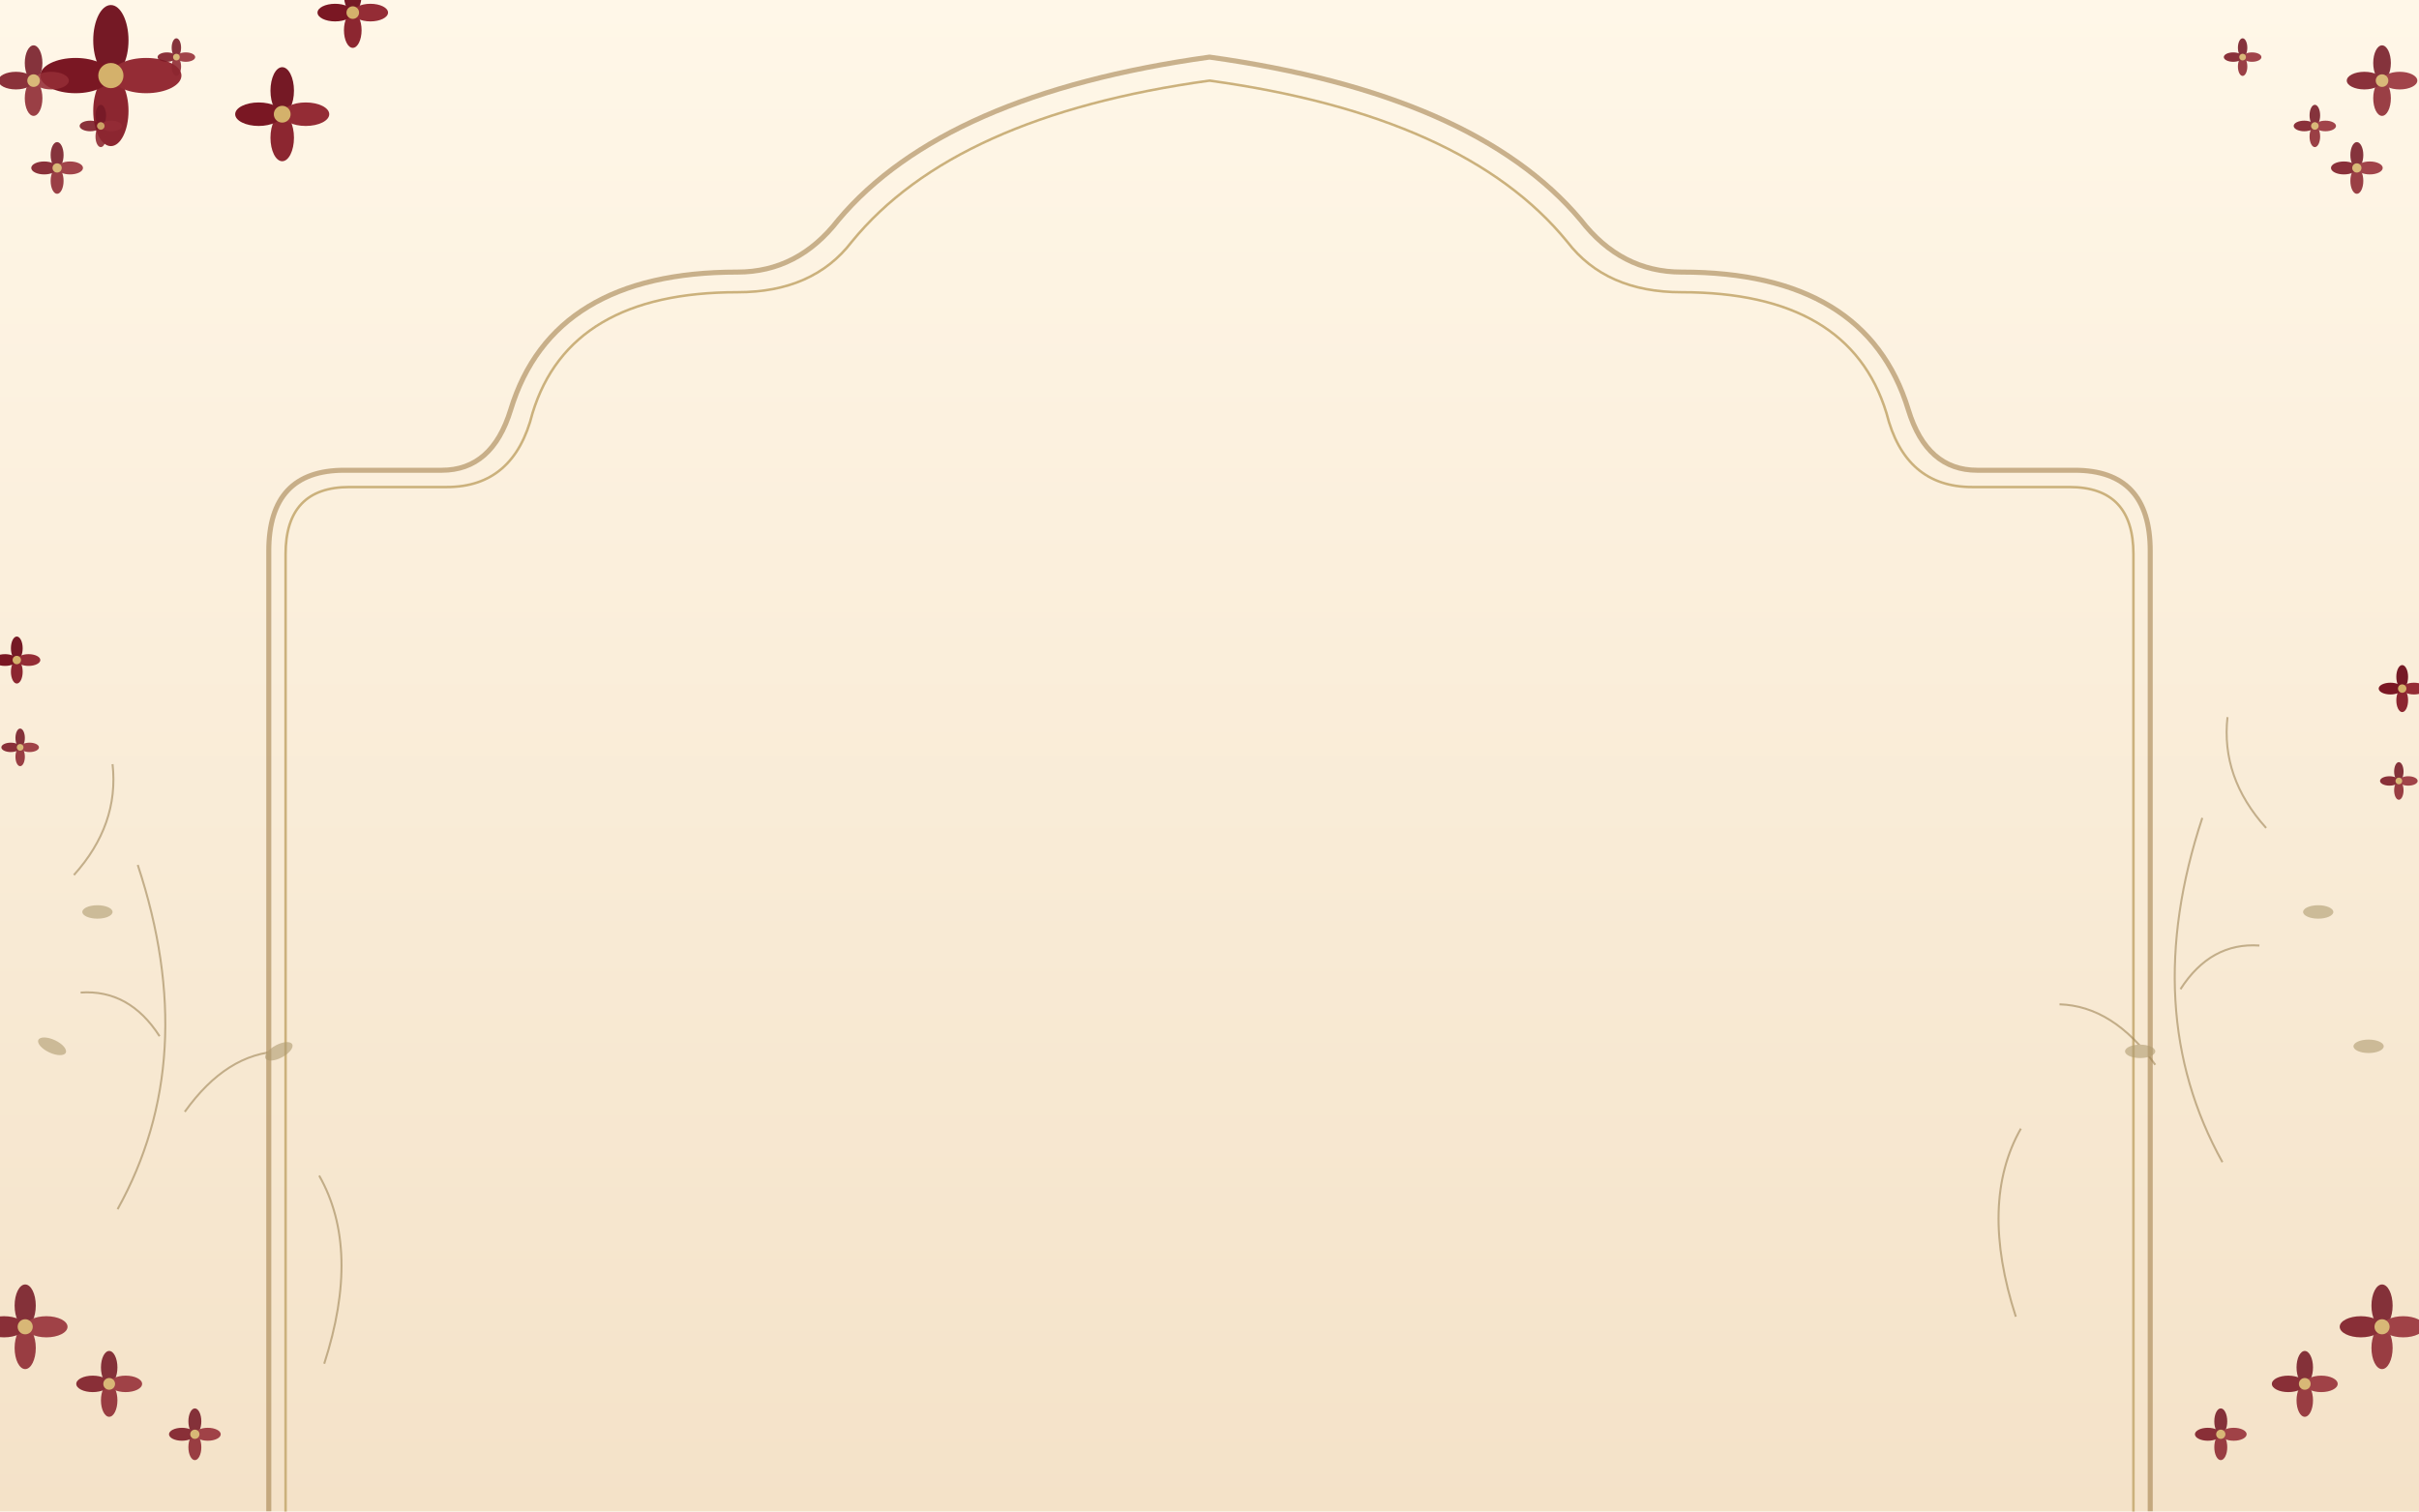
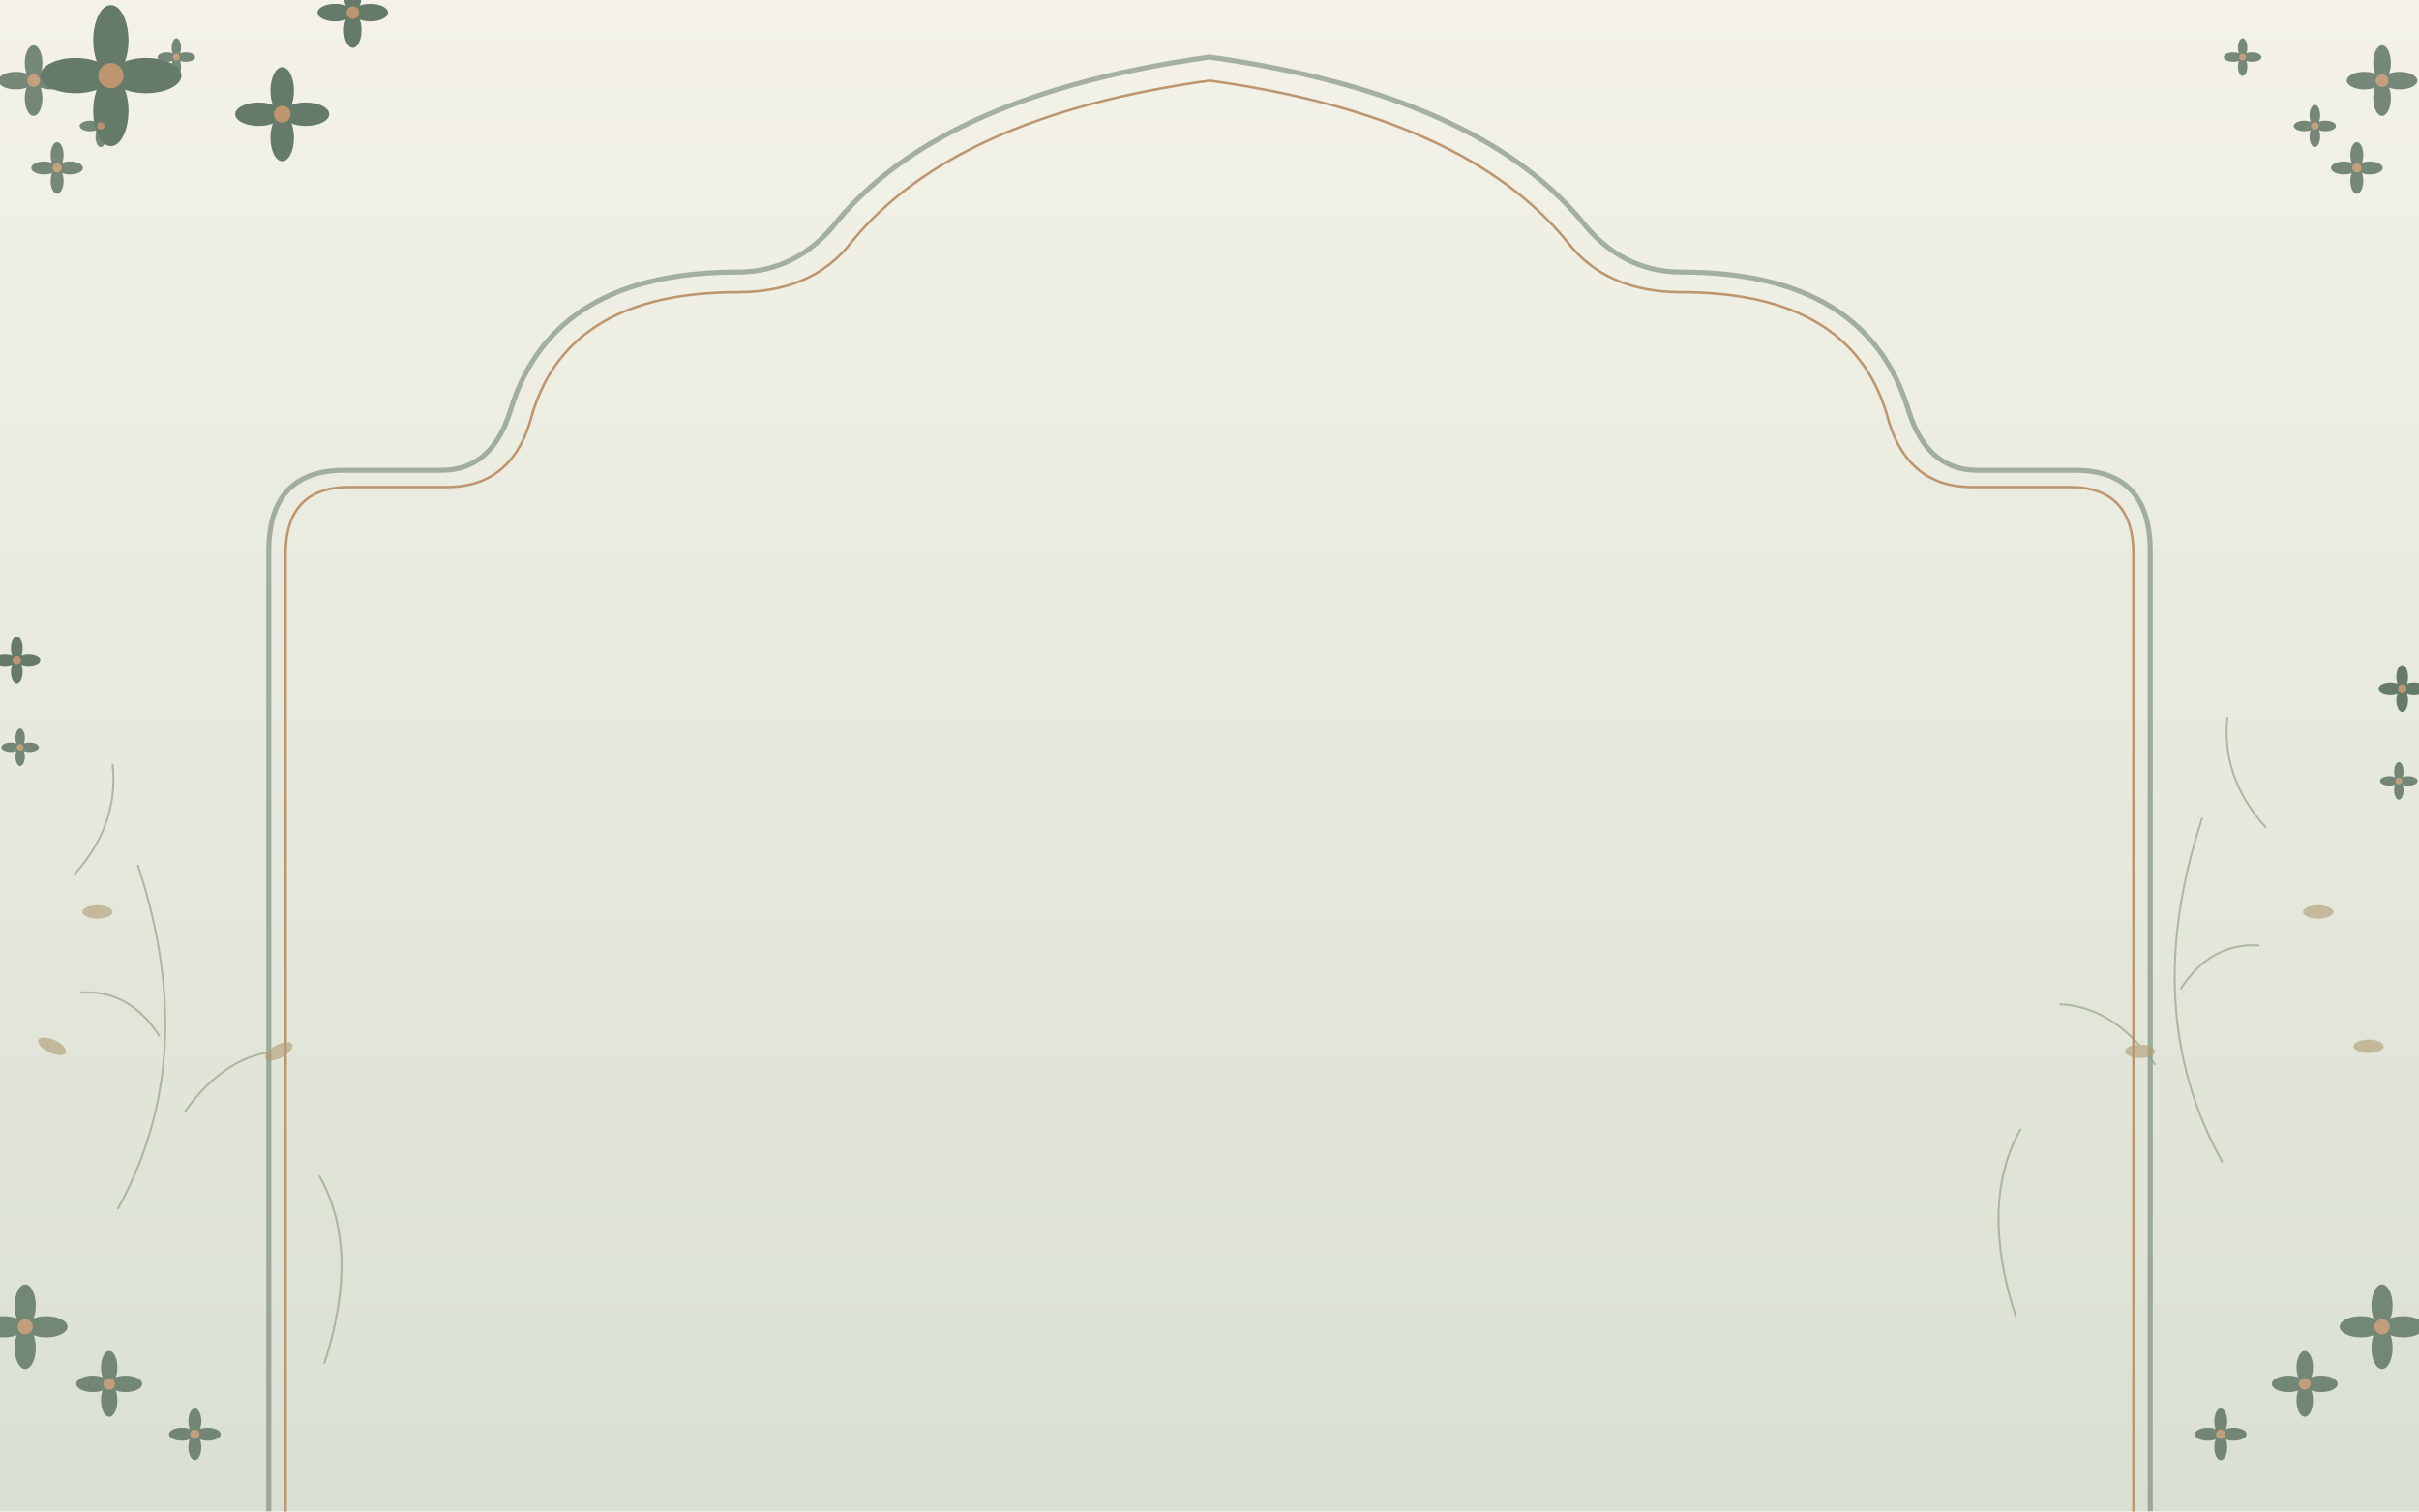
<svg xmlns="http://www.w3.org/2000/svg" viewBox="0 0 1440 900" preserveAspectRatio="xMidYMid slice">
  <defs>
    <linearGradient id="paper" x2="0" y2="1">
-       <stop stop-color="#fff7e8" />
-       <stop offset="1" stop-color="#f4e2c8" />
+       <stop stop-color="#f4f2e8" />
+       <stop offset="1" stop-color="#d9e0d2" />
    </linearGradient>
    <g id="petal">
-       <ellipse cy="-7" ry="7" rx="3.5" fill="#751925" />
-       <ellipse cy="7" ry="7" rx="3.5" fill="#8c2630" />
-       <ellipse cx="-7" rx="7" ry="3.5" fill="#7a1723" />
-       <ellipse cx="7" rx="7" ry="3.5" fill="#942c35" />
-       <circle r="2.5" fill="#d4b16b" />
+       <ellipse cy="-7" ry="7" rx="3.5" fill="#657a68" />
+       <ellipse cy="7" ry="7" rx="3.5" fill="#657a68" />
+       <ellipse cx="-7" rx="7" ry="3.5" fill="#657a68" />
+       <ellipse cx="7" rx="7" ry="3.5" fill="#657a68" />
+       <circle r="2.5" fill="#bd9670" />
    </g>
  </defs>
  <rect width="1440" height="900" fill="url(#paper)" />
-   <path d="M160 900V328q0-48 45-48h58q30 0 41-36 25-82 135-82 36 0 60-31Q562 56 720 34q158 22 221 97 24 31 60 31 110 0 135 82 11 36 41 36h58q45 0 45 48v572" fill="none" stroke="#9c7942" stroke-width="3" opacity=".55" />
-   <path d="M170 900V330q0-40 38-40h58q40 0 51-44 22-72 122-72 45 0 68-30 61-75 213-96 152 21 213 96 23 30 68 30 100 0 122 72 11 44 51 44h58q38 0 38 40v570" fill="none" stroke="#cbb17c" stroke-width="1.5" />
-   <g opacity=".6" fill="none" stroke="#9f8556" stroke-width="1.2">
+   <path d="M160 900V328q0-48 45-48h58q30 0 41-36 25-82 135-82 36 0 60-31Q562 56 720 34q158 22 221 97 24 31 60 31 110 0 135 82 11 36 41 36h58q45 0 45 48v572" fill="none" stroke="#657a68" stroke-width="3" opacity=".55" />
+   <path d="M170 900V330q0-40 38-40h58q40 0 51-44 22-72 122-72 45 0 68-30 61-75 213-96 152 21 213 96 23 30 68 30 100 0 122 72 11 44 51 44h58q38 0 38 40v570" fill="none" stroke="#bd9670" stroke-width="1.5" />
+   <g opacity=".6" fill="none" stroke="#8a987d" stroke-width="1.2">
    <path d="M70 720q50-90 12-205m28 147q25-35 57-36m-72-9q-18-28-47-26m-4-70q27-30 23-66m126 357q22-68-3-112m1133-8q-50-90-12-205m-28 147q-25-35-57-36m72-9q18-28 47-26m4-70q-27-30-23-66m-126 357q-22-68 3-112" />
    <g fill="#af9b70" stroke="none">
      <ellipse cx="166" cy="626" rx="9" ry="4" transform="rotate(-28 166 626)" />
      <ellipse cx="31" cy="623" rx="9" ry="4" transform="rotate(25 31 623)" />
      <ellipse cx="58" cy="543" rx="9" ry="4" />
      <ellipse cx="1410" cy="623" rx="9" ry="4" />
      <ellipse cx="1274" cy="626" rx="9" ry="4" />
      <ellipse cx="1380" cy="543" rx="9" ry="4" />
    </g>
  </g>
  <g>
    <use href="#petal" x="22" y="15" transform="scale(3)" />
    <use href="#petal" x="84" y="34" transform="scale(2)" />
    <use href="#petal" x="140" y="5" transform="scale(1.5)" />
    <use href="#petal" x="1413" y="21" transform="scale(3)" />
    <use href="#petal" x="1350" y="45" transform="scale(2)" />
    <use href="#petal" x="1290" y="12" transform="scale(1.6)" />
    <use href="#petal" x="7" y="850" transform="scale(3.5)" />
    <use href="#petal" x="78" y="882" transform="scale(2.5)" />
    <use href="#petal" x="1400" y="862" transform="scale(3.4)" />
    <use href="#petal" x="1334" y="883" transform="scale(2.4)" />
    <use href="#petal" x="10" y="393" />
    <use href="#petal" x="1430" y="410" />
  </g>
  <g opacity=".88">
    <use href="#petal" transform="translate(20 48) scale(1.5)" />
    <use href="#petal" transform="translate(60 75) scale(.9)" />
    <use href="#petal" transform="translate(34 100) scale(1.1)" />
    <use href="#petal" transform="translate(105 34) scale(.8)" />
    <use href="#petal" transform="translate(1418 48) scale(1.5)" />
    <use href="#petal" transform="translate(1378 75) scale(.9)" />
    <use href="#petal" transform="translate(1403 100) scale(1.1)" />
    <use href="#petal" transform="translate(1335 34) scale(.8)" />
    <use href="#petal" transform="translate(15 790) scale(1.8)" />
    <use href="#petal" transform="translate(65 824) scale(1.4)" />
    <use href="#petal" transform="translate(116 854) scale(1.1)" />
    <use href="#petal" transform="translate(1418 790) scale(1.8)" />
    <use href="#petal" transform="translate(1372 824) scale(1.4)" />
    <use href="#petal" transform="translate(1322 854) scale(1.1)" />
    <use href="#petal" transform="translate(12 445) scale(.8)" />
    <use href="#petal" transform="translate(1428 465) scale(.8)" />
  </g>
</svg>
